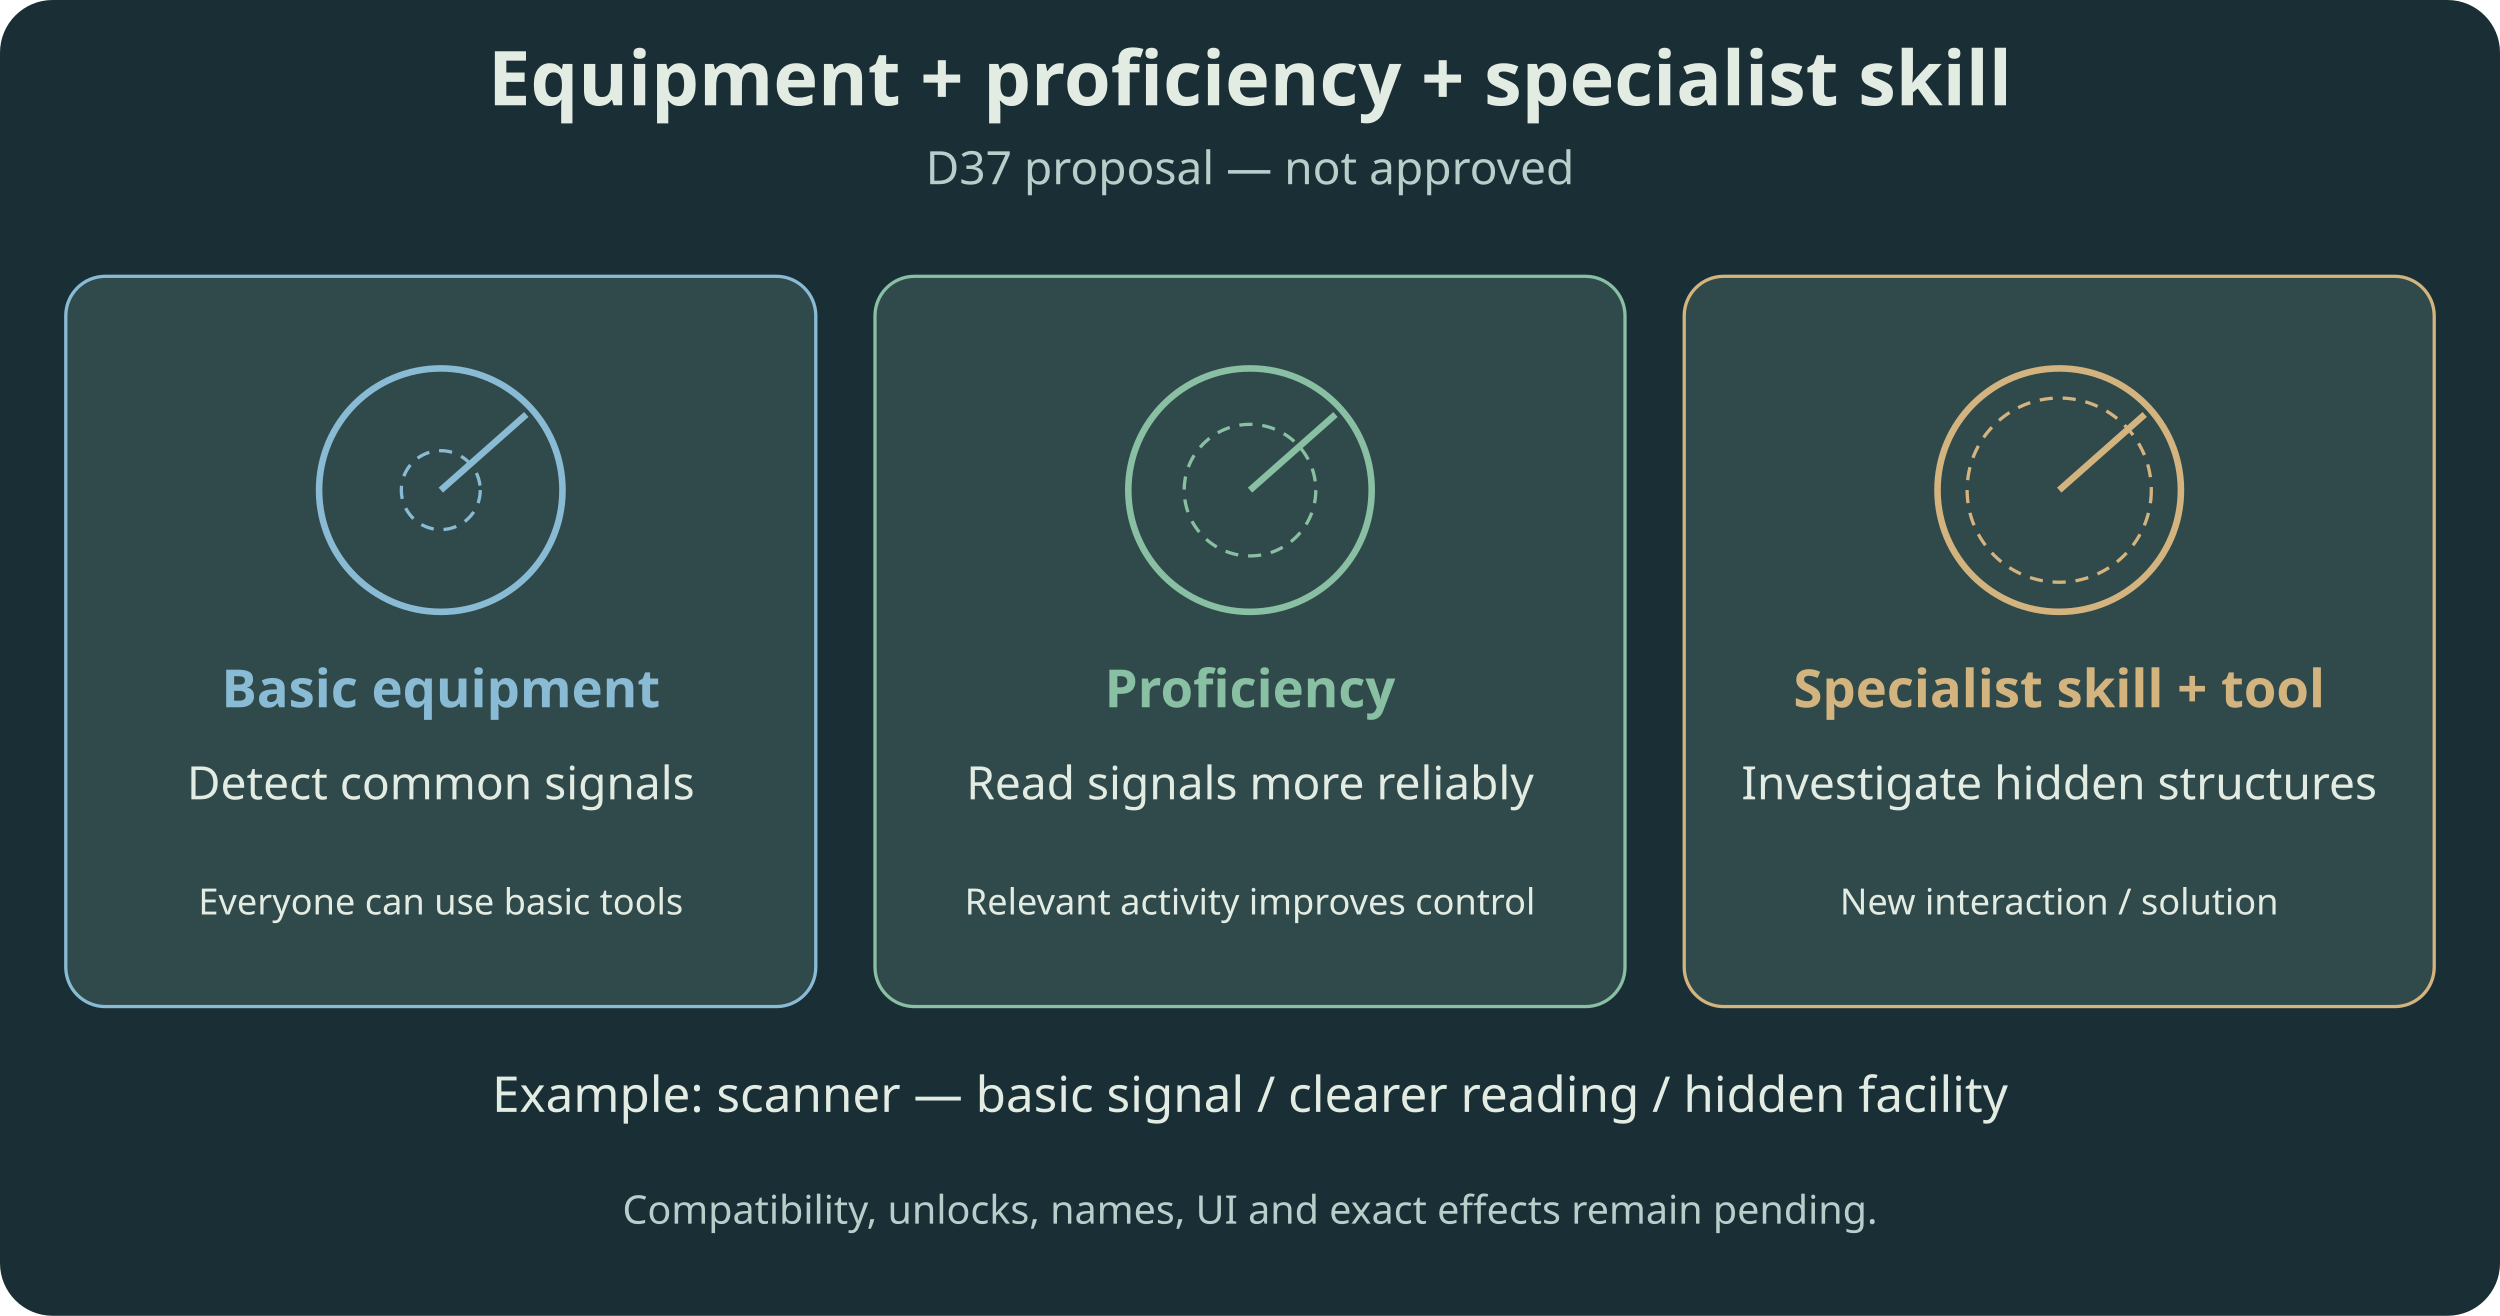
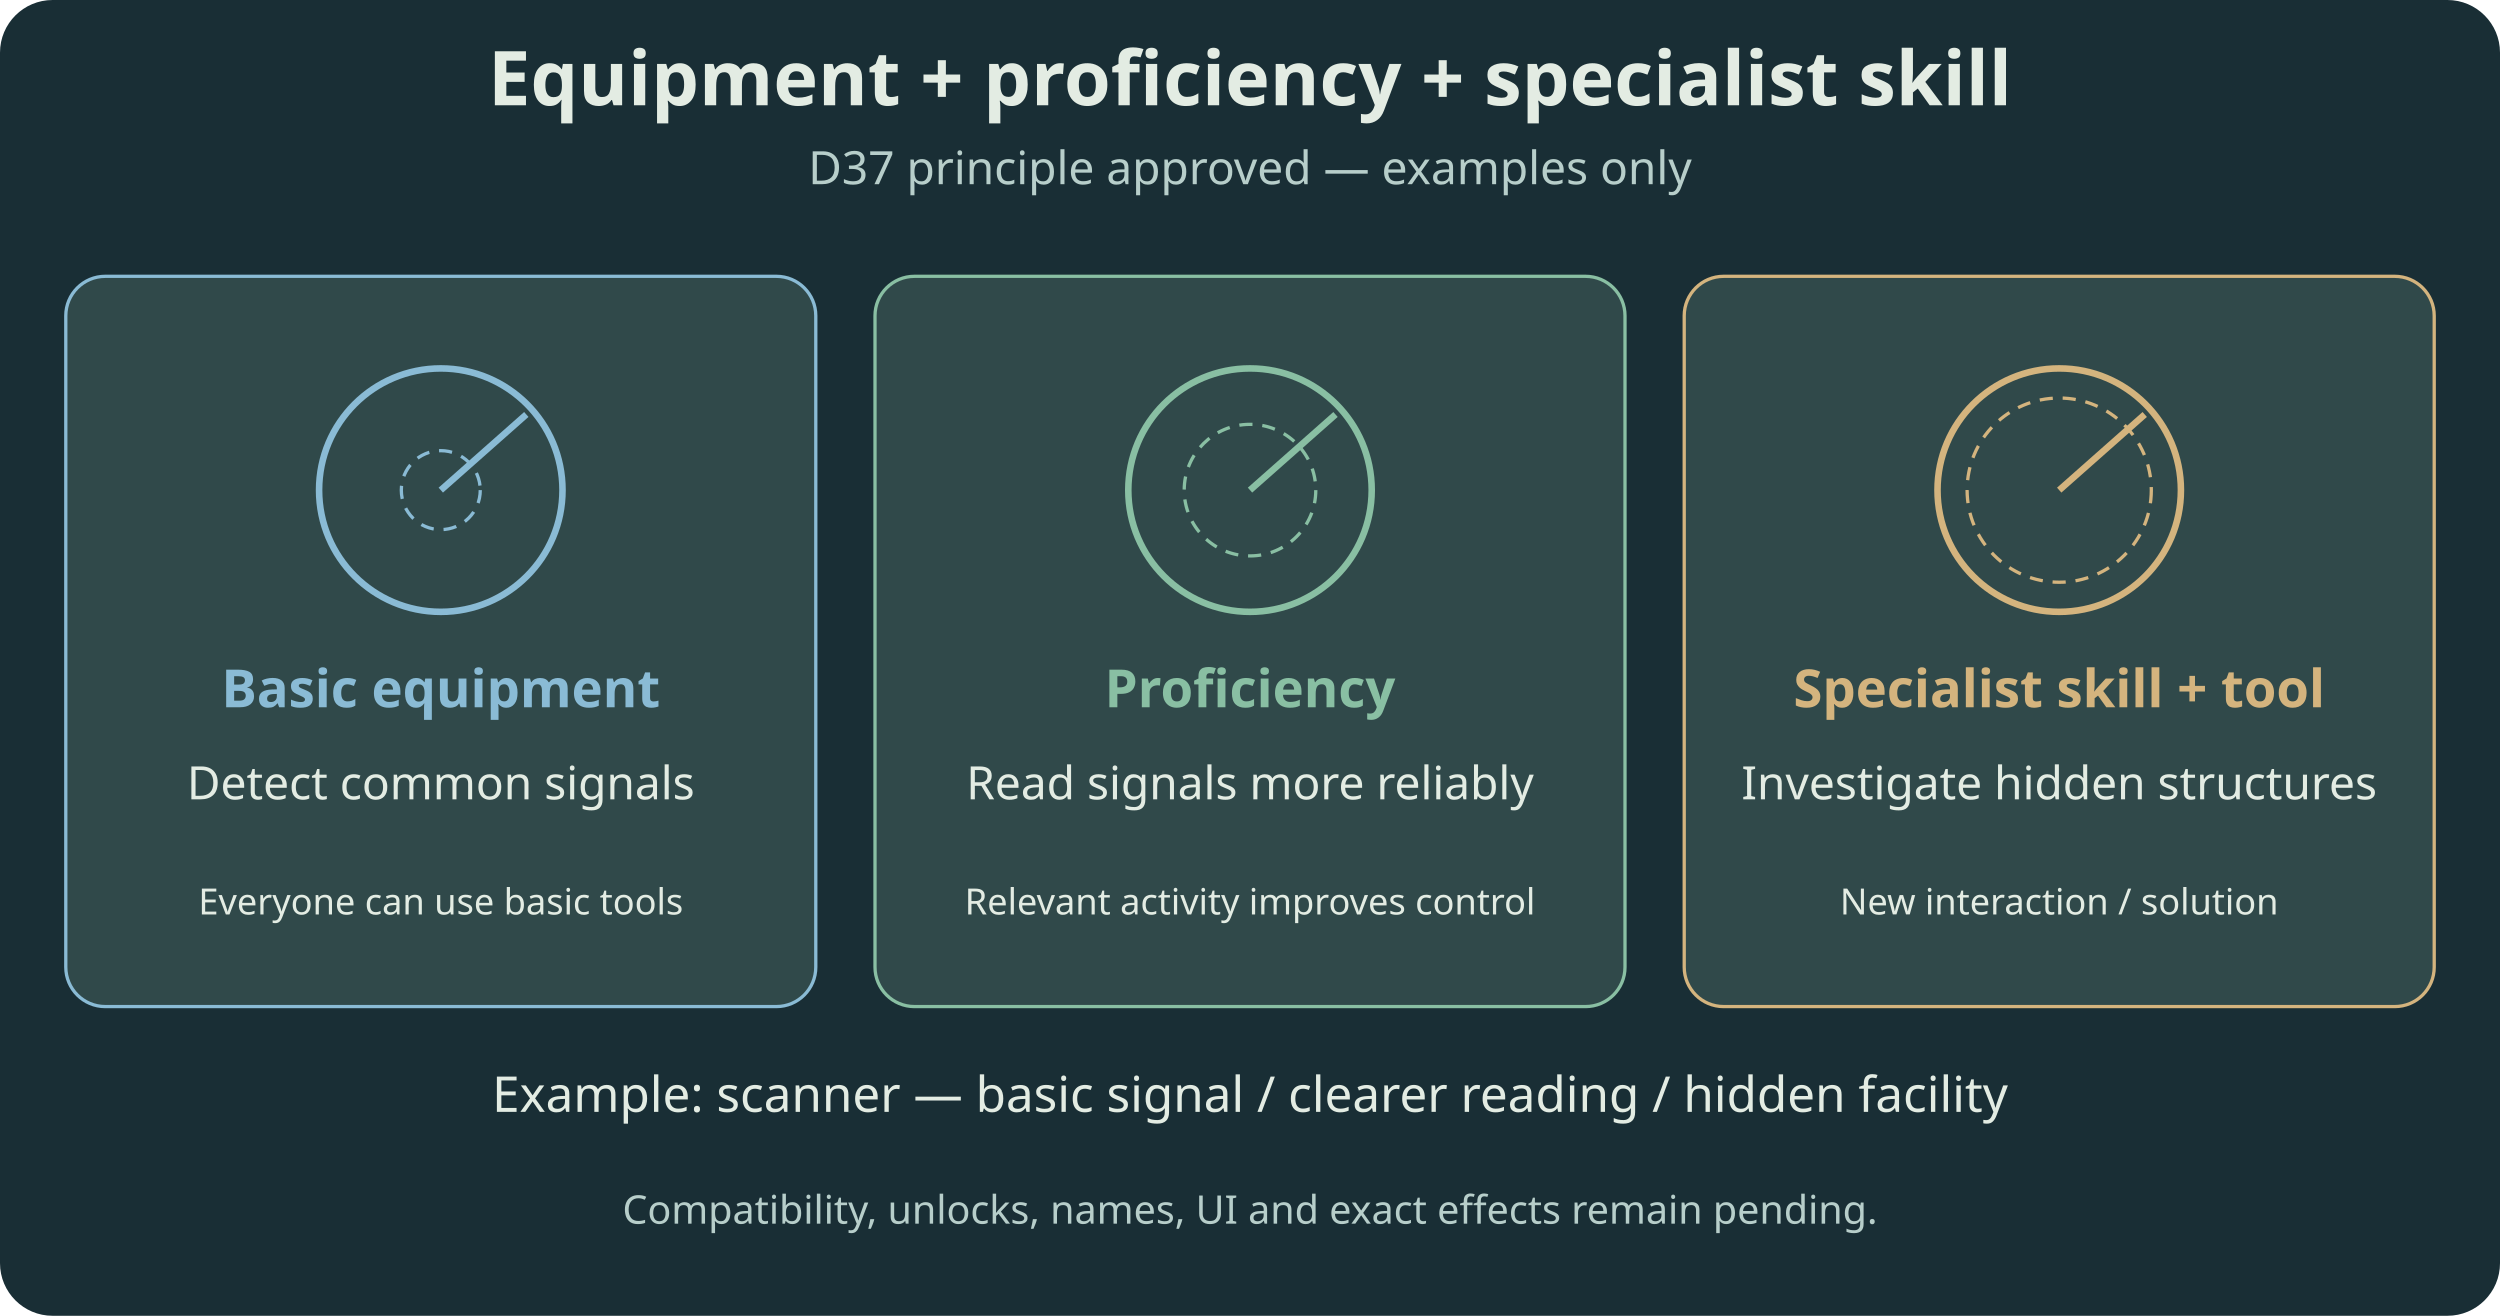
<svg xmlns="http://www.w3.org/2000/svg" viewBox="0 0 760 400">
  <rect width="760" height="400" rx="16" fill="#192e35" />
  <g font-family="sans-serif" fill="#e3ece3" text-anchor="middle">
    <text x="380" y="32" font-size="23" font-weight="bold">Equipment + proficiency + specialist skill</text>
-     <text x="380" y="56" font-size="14" fill="#b7ceca">D37 proposal — not approved</text>
+     <text x="380" y="56" font-size="14" fill="#b7ceca">D37 principle approved — examples only</text>
    <rect x="20" y="84" width="228" height="222" rx="12" fill="#30494a" stroke="#8abbd5" />
    <circle cx="134" cy="149" r="37" fill="none" stroke="#8abbd5" stroke-width="2" />
    <circle cx="134" cy="149" r="12" fill="none" stroke="#8abbd5" stroke-dasharray="4 3" />
    <path d="M134 149l26 -23" stroke="#8abbd5" stroke-width="2" />
    <text x="134" y="215" font-size="16" font-weight="bold" fill="#8abbd5">Basic equipment</text>
    <text x="134" y="243" font-size="14">Detect common signals</text>
    <text x="134" y="278" font-size="11">Everyone can use basic tools</text>
    <rect x="266" y="84" width="228" height="222" rx="12" fill="#30494a" stroke="#89bfa3" />
    <circle cx="380" cy="149" r="37" fill="none" stroke="#89bfa3" stroke-width="2" />
    <circle cx="380" cy="149" r="20" fill="none" stroke="#89bfa3" stroke-dasharray="4 3" />
    <path d="M380 149l26 -23" stroke="#89bfa3" stroke-width="2" />
    <text x="380" y="215" font-size="16" font-weight="bold" fill="#89bfa3">Proficiency</text>
    <text x="380" y="243" font-size="14">Read signals more reliably</text>
    <text x="380" y="278" font-size="11">Relevant activity improves control</text>
    <rect x="512" y="84" width="228" height="222" rx="12" fill="#30494a" stroke="#d4b47e" />
    <circle cx="626" cy="149" r="37" fill="none" stroke="#d4b47e" stroke-width="2" />
    <circle cx="626" cy="149" r="28" fill="none" stroke="#d4b47e" stroke-dasharray="4 3" />
    <path d="M626 149l26 -23" stroke="#d4b47e" stroke-width="2" />
    <text x="626" y="215" font-size="16" font-weight="bold" fill="#d4b47e">Specialist skill + tool</text>
    <text x="626" y="243" font-size="14">Investigate hidden structures</text>
    <text x="626" y="278" font-size="11">New interaction / solution</text>
    <text x="380" y="338" font-size="15">Example: scanner — basic signal / clearer reading / hidden facility</text>
    <text x="380" y="372" font-size="12" fill="#b7ceca">Compatibility, unlocks, names, UI and exact effects remain pending.</text>
  </g>
</svg>
